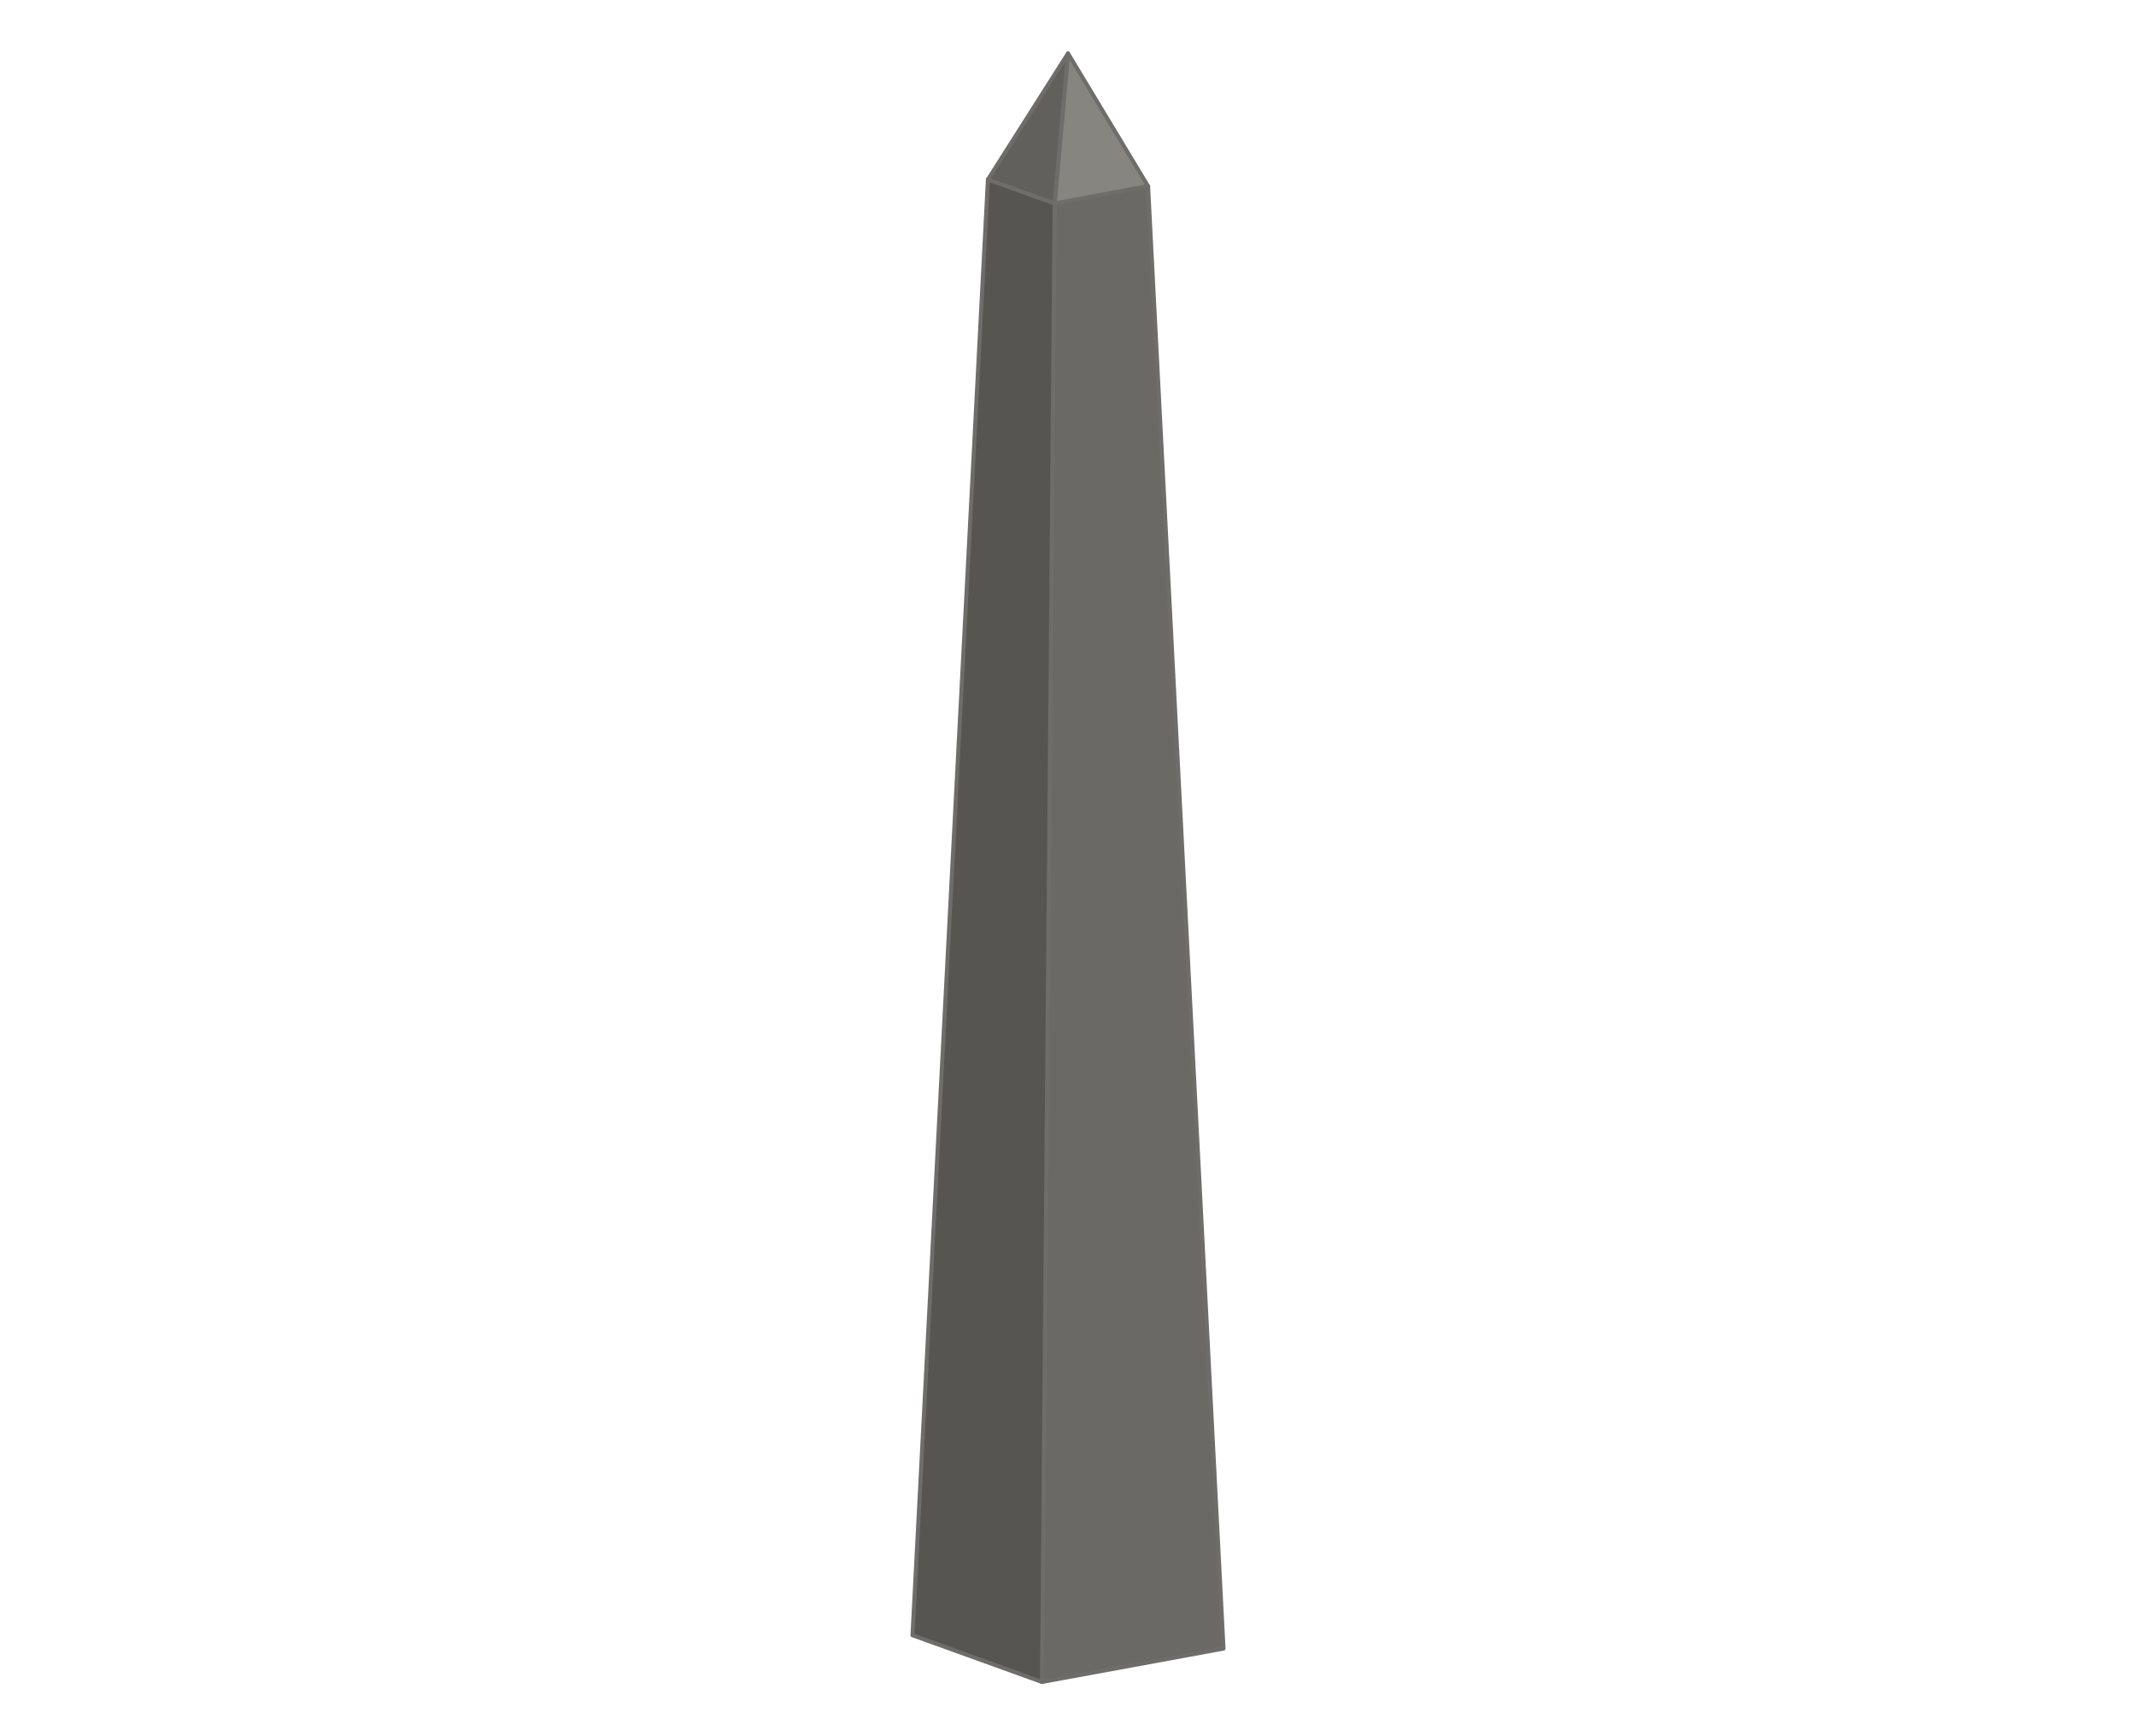
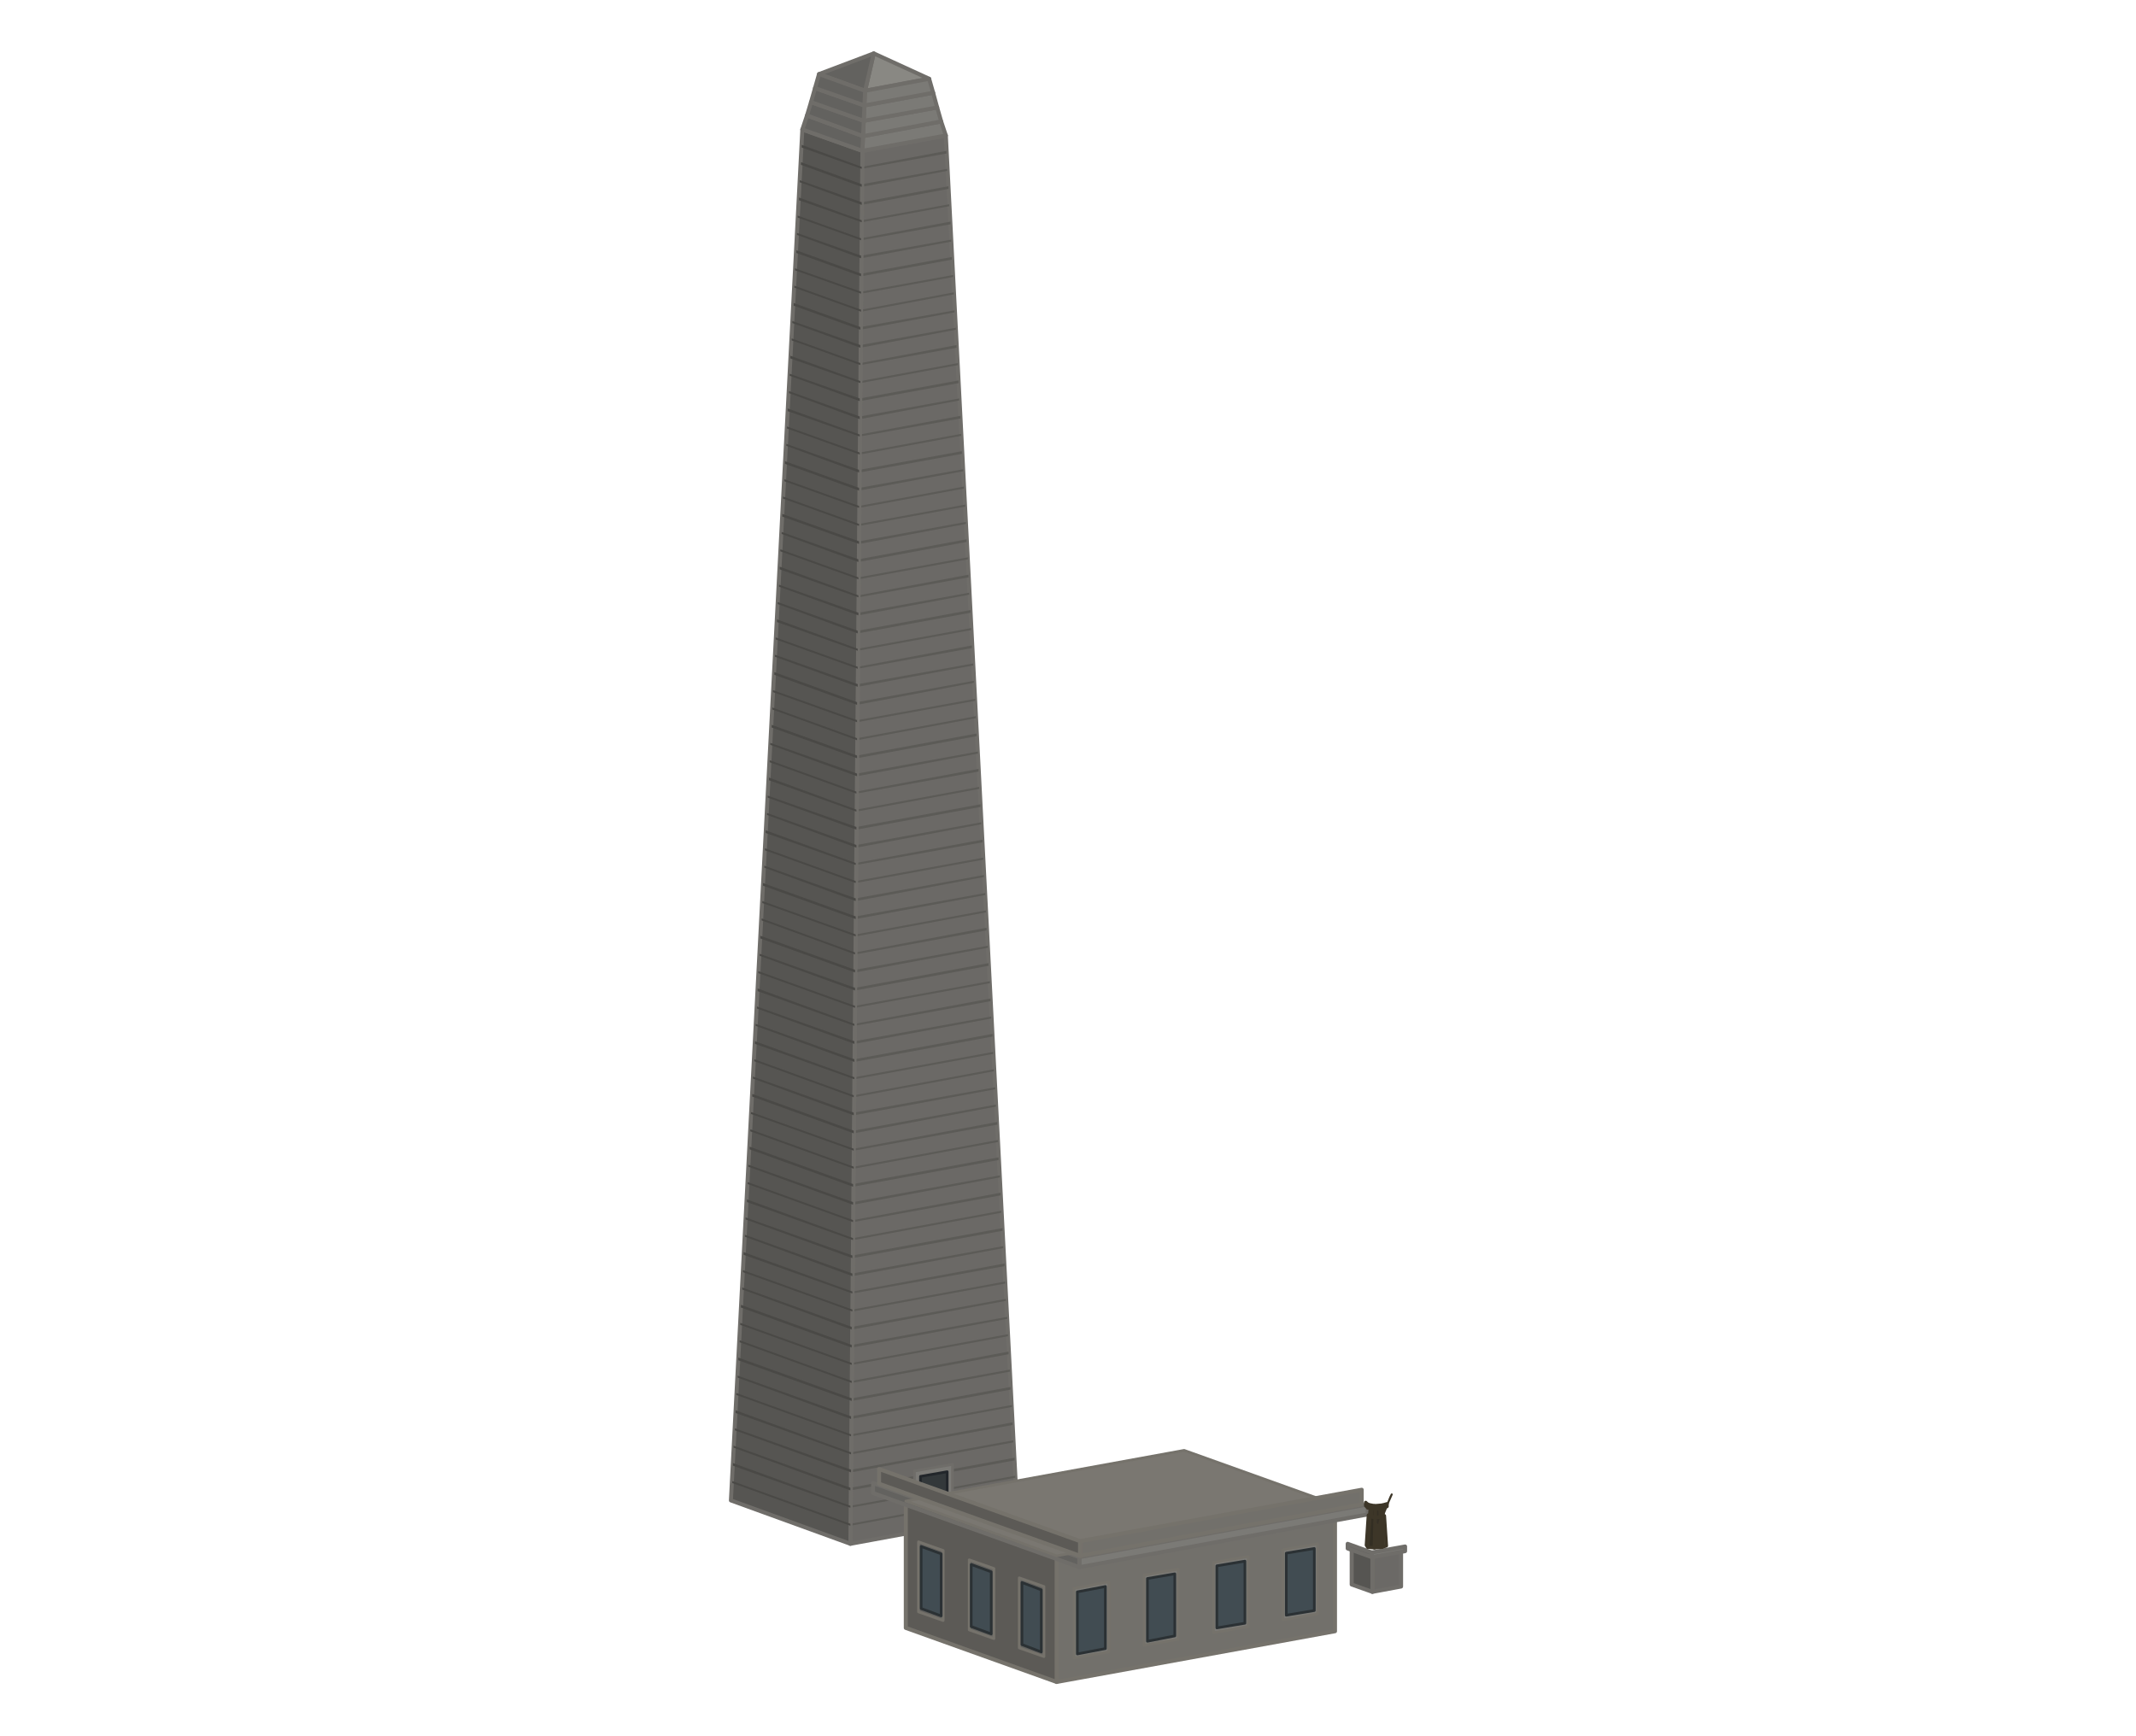
<svg xmlns="http://www.w3.org/2000/svg" viewBox="0 0 320 260" width="320" height="260" role="img">
-   <polygon points="172.0,27.9 158.0,30.5 160.0,8.0" fill="rgb(134,133,128)" stroke="#6f6d69" stroke-width="0.6" stroke-linejoin="round" />
-   <polygon points="158.0,30.5 148.0,26.9 160.0,8.0" fill="rgb(97,96,92)" stroke="#6f6d69" stroke-width="0.6" stroke-linejoin="round" />
-   <polygon points="183.3,247.0 156.1,252.0 158.0,30.5 172.0,27.9" fill="rgb(107,105,102)" stroke="#6f6d69" stroke-width="0.6" stroke-linejoin="round" />
-   <polygon points="156.1,252.0 136.7,245.0 148.0,26.9 158.0,30.5" fill="rgb(86,85,82)" stroke="#6f6d69" stroke-width="0.6" stroke-linejoin="round" />
+   <polygon points="139.2,11.8 129.6,13.6 130.9,8.0" fill="rgb(137,136,131)" stroke="#6f6d69" stroke-width="0.6" stroke-linejoin="round" />
+   <polygon points="129.6,13.6 122.7,11.1 130.9,8.0" fill="rgb(99,98,95)" stroke="#6f6d69" stroke-width="0.6" stroke-linejoin="round" />
+   <polygon points="152.4,226.7 127.4,231.3 129.2,22.6 141.7,20.3" fill="rgb(107,105,102)" stroke="#6f6d69" stroke-width="0.6" stroke-linejoin="round" />
+   <polygon points="152.2,224.0 127.4,228.6 127.4,228.3 152.2,223.7" fill="rgb(92,91,87)" stroke-linejoin="round" />
+   <polygon points="152.1,221.4 127.4,225.9 127.4,225.6 152.1,221.1" fill="rgb(92,91,87)" stroke-linejoin="round" />
+   <polygon points="152.0,218.8 127.4,223.3 127.4,222.9 152.0,218.4" fill="rgb(92,91,87)" stroke-linejoin="round" />
+   <polygon points="151.8,216.1 127.5,220.6 127.5,220.2 151.8,215.8" fill="rgb(92,91,87)" stroke-linejoin="round" />
+   <polygon points="151.7,213.5 127.5,217.9 127.5,217.6 151.7,213.1" fill="rgb(92,91,87)" stroke-linejoin="round" />
+   <polygon points="151.6,210.8 127.5,215.2 127.5,214.9 151.6,210.5" fill="rgb(92,91,87)" stroke-linejoin="round" />
+   <polygon points="151.4,208.2 127.5,212.6 127.5,212.2 151.4,207.8" fill="rgb(92,91,87)" stroke-linejoin="round" />
+   <polygon points="151.3,205.5 127.6,209.9 127.6,209.5 151.3,205.2" fill="rgb(92,91,87)" stroke-linejoin="round" />
+   <polygon points="151.1,202.9 127.6,207.2 127.6,206.9 151.1,202.5" fill="rgb(92,91,87)" stroke-linejoin="round" />
+   <polygon points="151.0,200.2 127.6,204.5 127.6,204.2 151.0,199.9" fill="rgb(92,91,87)" stroke-linejoin="round" />
+   <polygon points="150.9,197.6 127.6,201.9 127.6,201.5 150.9,197.3" fill="rgb(92,91,87)" stroke-linejoin="round" />
+   <polygon points="150.7,194.9 127.6,199.2 127.6,198.8 150.7,194.6" fill="rgb(92,91,87)" stroke-linejoin="round" />
+   <polygon points="150.6,192.3 127.7,196.5 127.7,196.2 150.6,192.0" fill="rgb(92,91,87)" stroke-linejoin="round" />
+   <polygon points="150.5,189.7 127.7,193.8 127.7,193.5 150.5,189.3" fill="rgb(92,91,87)" stroke-linejoin="round" />
+   <polygon points="150.3,187.0 127.7,191.2 127.7,190.8 150.3,186.7" fill="rgb(92,91,87)" stroke-linejoin="round" />
+   <polygon points="150.2,184.4 127.7,188.5 127.7,188.1 150.2,184.0" fill="rgb(92,91,87)" stroke-linejoin="round" />
+   <polygon points="150.0,181.7 127.8,185.8 127.8,185.5 150.0,181.4" fill="rgb(92,91,87)" stroke-linejoin="round" />
+   <polygon points="149.9,179.1 127.8,183.1 127.8,182.8 149.9,178.7" fill="rgb(92,91,87)" stroke-linejoin="round" />
+   <polygon points="149.8,176.4 127.8,180.5 127.8,180.1 149.8,176.1" fill="rgb(92,91,87)" stroke-linejoin="round" />
+   <polygon points="149.6,173.8 127.8,177.8 127.8,177.4 149.6,173.4" fill="rgb(92,91,87)" stroke-linejoin="round" />
+   <polygon points="149.5,171.1 127.9,175.1 127.9,174.8 149.5,170.8" fill="rgb(92,91,87)" stroke-linejoin="round" />
+   <polygon points="149.4,168.5 127.9,172.4 127.9,172.1 149.4,168.1" fill="rgb(92,91,87)" stroke-linejoin="round" />
+   <polygon points="149.2,165.8 127.9,169.8 127.9,169.4 149.2,165.5" fill="rgb(92,91,87)" stroke-linejoin="round" />
+   <polygon points="149.1,163.2 127.9,167.1 127.9,166.7 149.1,162.9" fill="rgb(92,91,87)" stroke-linejoin="round" />
+   <polygon points="148.9,160.5 127.9,164.4 127.9,164.1 148.9,160.2" fill="rgb(92,91,87)" stroke-linejoin="round" />
+   <polygon points="148.8,157.9 128.0,161.7 128.0,161.4 148.8,157.6" fill="rgb(92,91,87)" stroke-linejoin="round" />
+   <polygon points="148.7,155.3 128.0,159.1 128.0,158.7 148.7,154.9" fill="rgb(92,91,87)" stroke-linejoin="round" />
+   <polygon points="148.5,152.6 128.0,156.4 128.0,156.0 148.5,152.3" fill="rgb(92,91,87)" stroke-linejoin="round" />
+   <polygon points="148.4,150.0 128.0,153.7 128.0,153.4 148.4,149.6" fill="rgb(92,91,87)" stroke-linejoin="round" />
+   <polygon points="148.3,147.3 128.1,151.0 128.1,150.7 148.3,147.0" fill="rgb(92,91,87)" stroke-linejoin="round" />
+   <polygon points="148.1,144.7 128.1,148.4 128.1,148.0 148.1,144.3" fill="rgb(92,91,87)" stroke-linejoin="round" />
+   <polygon points="148.0,142.0 128.1,145.7 128.1,145.3 148.0,141.7" fill="rgb(92,91,87)" stroke-linejoin="round" />
+   <polygon points="147.8,139.4 128.1,143.0 128.1,142.7 147.8,139.0" fill="rgb(92,91,87)" stroke-linejoin="round" />
+   <polygon points="147.7,136.7 128.2,140.3 128.2,140.0 147.7,136.4" fill="rgb(92,91,87)" stroke-linejoin="round" />
+   <polygon points="147.6,134.1 128.2,137.7 128.2,137.3 147.6,133.8" fill="rgb(92,91,87)" stroke-linejoin="round" />
+   <polygon points="147.4,131.4 128.2,135.0 128.2,134.6 147.4,131.1" fill="rgb(92,91,87)" stroke-linejoin="round" />
+   <polygon points="147.3,128.8 128.2,132.3 128.2,132.0 147.3,128.5" fill="rgb(92,91,87)" stroke-linejoin="round" />
+   <polygon points="147.2,126.2 128.2,129.6 128.2,129.3 147.2,125.8" fill="rgb(92,91,87)" stroke-linejoin="round" />
+   <polygon points="147.0,123.5 128.3,127.0 128.3,126.6 147.0,123.2" fill="rgb(92,91,87)" stroke-linejoin="round" />
+   <polygon points="146.9,120.9 128.3,124.3 128.3,123.9 146.9,120.5" fill="rgb(92,91,87)" stroke-linejoin="round" />
+   <polygon points="146.7,118.2 128.3,121.6 128.3,121.3 146.7,117.9" fill="rgb(92,91,87)" stroke-linejoin="round" />
+   <polygon points="146.6,115.6 128.3,118.9 128.3,118.6 146.6,115.2" fill="rgb(92,91,87)" stroke-linejoin="round" />
+   <polygon points="146.5,112.9 128.4,116.3 128.4,115.9 146.5,112.6" fill="rgb(92,91,87)" stroke-linejoin="round" />
+   <polygon points="146.3,110.3 128.4,113.6 128.4,113.2 146.3,109.9" fill="rgb(92,91,87)" stroke-linejoin="round" />
+   <polygon points="146.2,107.6 128.4,110.9 128.4,110.6 146.2,107.3" fill="rgb(92,91,87)" stroke-linejoin="round" />
+   <polygon points="146.1,105.0 128.4,108.2 128.4,107.9 146.1,104.7" fill="rgb(92,91,87)" stroke-linejoin="round" />
+   <polygon points="145.9,102.3 128.4,105.6 128.4,105.2 145.9,102.0" fill="rgb(92,91,87)" stroke-linejoin="round" />
+   <polygon points="145.8,99.7 128.5,102.9 128.5,102.5 145.8,99.4" fill="rgb(92,91,87)" stroke-linejoin="round" />
+   <polygon points="145.6,97.1 128.5,100.2 128.5,99.9 145.6,96.7" fill="rgb(92,91,87)" stroke-linejoin="round" />
+   <polygon points="145.5,94.4 128.5,97.5 128.5,97.2 145.5,94.1" fill="rgb(92,91,87)" stroke-linejoin="round" />
+   <polygon points="145.4,91.8 128.5,94.9 128.5,94.5 145.4,91.4" fill="rgb(92,91,87)" stroke-linejoin="round" />
+   <polygon points="145.2,89.1 128.6,92.2 128.6,91.8 145.2,88.8" fill="rgb(92,91,87)" stroke-linejoin="round" />
+   <polygon points="145.1,86.5 128.6,89.5 128.6,89.2 145.1,86.1" fill="rgb(92,91,87)" stroke-linejoin="round" />
+   <polygon points="145.0,83.8 128.6,86.8 128.6,86.5 145.0,83.5" fill="rgb(92,91,87)" stroke-linejoin="round" />
+   <polygon points="144.8,81.2 128.6,84.2 128.6,83.8 144.8,80.8" fill="rgb(92,91,87)" stroke-linejoin="round" />
+   <polygon points="144.7,78.5 128.7,81.5 128.7,81.1 144.7,78.2" fill="rgb(92,91,87)" stroke-linejoin="round" />
+   <polygon points="144.6,75.9 128.7,78.8 128.7,78.5 144.6,75.6" fill="rgb(92,91,87)" stroke-linejoin="round" />
+   <polygon points="144.4,73.2 128.7,76.1 128.7,75.8 144.4,72.9" fill="rgb(92,91,87)" stroke-linejoin="round" />
+   <polygon points="144.3,70.6 128.7,73.5 128.7,73.1 144.3,70.3" fill="rgb(92,91,87)" stroke-linejoin="round" />
+   <polygon points="144.1,68.0 128.7,70.8 128.7,70.4 144.1,67.6" fill="rgb(92,91,87)" stroke-linejoin="round" />
+   <polygon points="144.0,65.3 128.8,68.1 128.8,67.8 144.0,65.0" fill="rgb(92,91,87)" stroke-linejoin="round" />
+   <polygon points="143.9,62.7 128.8,65.4 128.8,65.1 143.9,62.3" fill="rgb(92,91,87)" stroke-linejoin="round" />
+   <polygon points="143.7,60.0 128.8,62.8 128.8,62.4 143.7,59.7" fill="rgb(92,91,87)" stroke-linejoin="round" />
+   <polygon points="143.6,57.4 128.8,60.1 128.8,59.7 143.6,57.0" fill="rgb(92,91,87)" stroke-linejoin="round" />
+   <polygon points="143.5,54.7 128.9,57.4 128.9,57.1 143.5,54.4" fill="rgb(92,91,87)" stroke-linejoin="round" />
+   <polygon points="143.3,52.1 128.9,54.7 128.9,54.4 143.3,51.7" fill="rgb(92,91,87)" stroke-linejoin="round" />
+   <polygon points="143.2,49.4 128.9,52.1 128.9,51.7 143.2,49.1" fill="rgb(92,91,87)" stroke-linejoin="round" />
+   <polygon points="143.0,46.8 128.9,49.4 128.9,49.0 143.0,46.5" fill="rgb(92,91,87)" stroke-linejoin="round" />
+   <polygon points="142.9,44.1 129.0,46.7 129.0,46.4 142.9,43.8" fill="rgb(92,91,87)" stroke-linejoin="round" />
+   <polygon points="142.8,41.5 129.0,44.0 129.0,43.7 142.8,41.2" fill="rgb(92,91,87)" stroke-linejoin="round" />
+   <polygon points="142.6,38.9 129.0,41.4 129.0,41.0 142.6,38.5" fill="rgb(92,91,87)" stroke-linejoin="round" />
+   <polygon points="142.5,36.2 129.0,38.7 129.0,38.3 142.5,35.9" fill="rgb(92,91,87)" stroke-linejoin="round" />
+   <polygon points="142.4,33.6 129.0,36.0 129.0,35.7 142.4,33.2" fill="rgb(92,91,87)" stroke-linejoin="round" />
+   <polygon points="142.2,30.9 129.1,33.3 129.1,33.0 142.2,30.6" fill="rgb(92,91,87)" stroke-linejoin="round" />
+   <polygon points="142.1,28.3 129.1,30.7 129.1,30.3 142.1,27.9" fill="rgb(92,91,87)" stroke-linejoin="round" />
+   <polygon points="141.9,25.6 129.1,28.0 129.1,27.6 141.9,25.3" fill="rgb(92,91,87)" stroke-linejoin="round" />
+   <polygon points="141.8,23.0 129.1,25.3 129.1,25.0 141.8,22.6" fill="rgb(92,91,87)" stroke-linejoin="round" />
+   <polygon points="137.0,229.5 142.7,228.5 142.7,219.4 137.0,220.4" fill="rgb(123,122,118)" stroke="#6f6d69" stroke-width="0.4" stroke-linejoin="round" />
+   <polygon points="137.9,229.3 141.9,228.6 141.9,220.5 137.9,221.2" fill="#33383a" stroke="#22262a" stroke-width="0.4" stroke-linejoin="round" />
+   <polygon points="127.4,231.3 109.5,224.8 120.2,19.4 129.2,22.6" fill="rgb(86,85,82)" stroke="#6f6d69" stroke-width="0.6" stroke-linejoin="round" />
+   <polygon points="127.4,228.6 109.7,222.2 109.7,221.9 127.4,228.3" fill="rgb(74,73,70)" stroke-linejoin="round" />
+   <polygon points="127.4,225.9 109.8,219.6 109.8,219.2 127.4,225.6" fill="rgb(74,73,70)" stroke-linejoin="round" />
+   <polygon points="127.4,223.3 109.9,216.9 109.9,216.6 127.4,222.9" fill="rgb(74,73,70)" stroke-linejoin="round" />
+   <polygon points="127.5,220.6 110.1,214.3 110.1,214.0 127.5,220.2" fill="rgb(74,73,70)" stroke-linejoin="round" />
+   <polygon points="127.5,217.9 110.2,211.7 110.2,211.3 127.5,217.6" fill="rgb(74,73,70)" stroke-linejoin="round" />
+   <polygon points="127.5,215.2 110.3,209.0 110.3,208.7 127.5,214.9" fill="rgb(74,73,70)" stroke-linejoin="round" />
+   <polygon points="127.5,212.6 110.5,206.4 110.5,206.1 127.5,212.2" fill="rgb(74,73,70)" stroke-linejoin="round" />
+   <polygon points="127.6,209.9 110.6,203.8 110.6,203.4 127.6,209.5" fill="rgb(74,73,70)" stroke-linejoin="round" />
+   <polygon points="127.6,207.2 110.8,201.1 110.8,200.8 127.6,206.9" fill="rgb(74,73,70)" stroke-linejoin="round" />
+   <polygon points="127.6,204.5 110.9,198.5 110.9,198.2 127.6,204.2" fill="rgb(74,73,70)" stroke-linejoin="round" />
+   <polygon points="127.6,201.9 111.0,195.9 111.0,195.5 127.6,201.5" fill="rgb(74,73,70)" stroke-linejoin="round" />
+   <polygon points="127.6,199.2 111.2,193.2 111.2,192.9 127.6,198.8" fill="rgb(74,73,70)" stroke-linejoin="round" />
+   <polygon points="127.7,196.5 111.3,190.6 111.3,190.3 127.7,196.2" fill="rgb(74,73,70)" stroke-linejoin="round" />
+   <polygon points="127.7,193.8 111.4,188.0 111.4,187.6 127.7,193.5" fill="rgb(74,73,70)" stroke-linejoin="round" />
+   <polygon points="127.7,191.2 111.6,185.3 111.6,185.0 127.7,190.8" fill="rgb(74,73,70)" stroke-linejoin="round" />
+   <polygon points="127.7,188.5 111.7,182.7 111.7,182.4 127.7,188.1" fill="rgb(74,73,70)" stroke-linejoin="round" />
+   <polygon points="127.8,185.8 111.9,180.1 111.9,179.7 127.8,185.5" fill="rgb(74,73,70)" stroke-linejoin="round" />
+   <polygon points="127.8,183.1 112.0,177.4 112.0,177.1 127.8,182.8" fill="rgb(74,73,70)" stroke-linejoin="round" />
+   <polygon points="127.8,180.5 112.1,174.8 112.1,174.5 127.8,180.1" fill="rgb(74,73,70)" stroke-linejoin="round" />
+   <polygon points="127.8,177.8 112.3,172.2 112.3,171.8 127.8,177.4" fill="rgb(74,73,70)" stroke-linejoin="round" />
+   <polygon points="127.9,175.1 112.4,169.5 112.4,169.2 127.9,174.8" fill="rgb(74,73,70)" stroke-linejoin="round" />
+   <polygon points="127.9,172.4 112.5,166.9 112.5,166.6 127.9,172.1" fill="rgb(74,73,70)" stroke-linejoin="round" />
+   <polygon points="127.9,169.8 112.7,164.3 112.7,163.9 127.9,169.4" fill="rgb(74,73,70)" stroke-linejoin="round" />
+   <polygon points="127.9,167.1 112.8,161.6 112.8,161.3 127.9,166.7" fill="rgb(74,73,70)" stroke-linejoin="round" />
+   <polygon points="127.9,164.4 113.0,159.0 113.0,158.7 127.9,164.1" fill="rgb(74,73,70)" stroke-linejoin="round" />
+   <polygon points="128.0,161.7 113.1,156.4 113.1,156.0 128.0,161.4" fill="rgb(74,73,70)" stroke-linejoin="round" />
+   <polygon points="128.0,159.1 113.2,153.7 113.2,153.4 128.0,158.7" fill="rgb(74,73,70)" stroke-linejoin="round" />
+   <polygon points="128.0,156.4 113.4,151.1 113.4,150.8 128.0,156.0" fill="rgb(74,73,70)" stroke-linejoin="round" />
+   <polygon points="128.0,153.7 113.5,148.5 113.5,148.1 128.0,153.4" fill="rgb(74,73,70)" stroke-linejoin="round" />
+   <polygon points="128.1,151.0 113.6,145.8 113.6,145.5 128.1,150.7" fill="rgb(74,73,70)" stroke-linejoin="round" />
+   <polygon points="128.1,148.4 113.8,143.2 113.8,142.9 128.1,148.0" fill="rgb(74,73,70)" stroke-linejoin="round" />
+   <polygon points="128.1,145.7 113.9,140.6 113.9,140.2 128.1,145.3" fill="rgb(74,73,70)" stroke-linejoin="round" />
+   <polygon points="128.1,143.0 114.1,137.9 114.1,137.6 128.1,142.7" fill="rgb(74,73,70)" stroke-linejoin="round" />
+   <polygon points="128.2,140.3 114.2,135.3 114.2,135.0 128.2,140.0" fill="rgb(74,73,70)" stroke-linejoin="round" />
+   <polygon points="128.2,137.7 114.3,132.7 114.3,132.3 128.2,137.3" fill="rgb(74,73,70)" stroke-linejoin="round" />
+   <polygon points="128.2,135.0 114.5,130.0 114.5,129.7 128.2,134.6" fill="rgb(74,73,70)" stroke-linejoin="round" />
+   <polygon points="128.2,132.3 114.6,127.4 114.6,127.1 128.2,132.0" fill="rgb(74,73,70)" stroke-linejoin="round" />
+   <polygon points="128.2,129.6 114.7,124.8 114.7,124.4 128.2,129.3" fill="rgb(74,73,70)" stroke-linejoin="round" />
+   <polygon points="128.3,127.0 114.9,122.1 114.9,121.8 128.3,126.6" fill="rgb(74,73,70)" stroke-linejoin="round" />
+   <polygon points="128.3,124.3 115.0,119.5 115.0,119.2 128.3,123.9" fill="rgb(74,73,70)" stroke-linejoin="round" />
+   <polygon points="128.3,121.6 115.2,116.9 115.2,116.5 128.3,121.3" fill="rgb(74,73,70)" stroke-linejoin="round" />
+   <polygon points="128.3,118.9 115.3,114.2 115.3,113.9 128.3,118.6" fill="rgb(74,73,70)" stroke-linejoin="round" />
+   <polygon points="128.4,116.3 115.4,111.6 115.4,111.3 128.4,115.9" fill="rgb(74,73,70)" stroke-linejoin="round" />
+   <polygon points="128.4,113.6 115.6,109.0 115.6,108.6 128.4,113.2" fill="rgb(74,73,70)" stroke-linejoin="round" />
+   <polygon points="128.4,110.9 115.7,106.3 115.7,106.0 128.4,110.6" fill="rgb(74,73,70)" stroke-linejoin="round" />
+   <polygon points="128.4,108.2 115.8,103.7 115.8,103.4 128.4,107.9" fill="rgb(74,73,70)" stroke-linejoin="round" />
+   <polygon points="128.4,105.6 116.0,101.1 116.0,100.7 128.4,105.2" fill="rgb(74,73,70)" stroke-linejoin="round" />
+   <polygon points="128.5,102.9 116.1,98.4 116.1,98.1 128.5,102.5" fill="rgb(74,73,70)" stroke-linejoin="round" />
+   <polygon points="128.5,100.2 116.2,95.8 116.2,95.5 128.5,99.9" fill="rgb(74,73,70)" stroke-linejoin="round" />
+   <polygon points="128.5,97.5 116.4,93.2 116.4,92.8 128.5,97.2" fill="rgb(74,73,70)" stroke-linejoin="round" />
+   <polygon points="128.5,94.9 116.5,90.5 116.5,90.2 128.5,94.5" fill="rgb(74,73,70)" stroke-linejoin="round" />
+   <polygon points="128.6,92.2 116.7,87.9 116.7,87.6 128.6,91.8" fill="rgb(74,73,70)" stroke-linejoin="round" />
+   <polygon points="128.6,89.5 116.8,85.3 116.8,84.9 128.6,89.2" fill="rgb(74,73,70)" stroke-linejoin="round" />
+   <polygon points="128.6,86.8 116.9,82.6 116.9,82.3 128.6,86.5" fill="rgb(74,73,70)" stroke-linejoin="round" />
+   <polygon points="128.6,84.2 117.1,80.0 117.1,79.7 128.6,83.8" fill="rgb(74,73,70)" stroke-linejoin="round" />
+   <polygon points="128.7,81.5 117.2,77.4 117.2,77.0 128.7,81.1" fill="rgb(74,73,70)" stroke-linejoin="round" />
+   <polygon points="128.7,78.8 117.3,74.7 117.3,74.4 128.7,78.5" fill="rgb(74,73,70)" stroke-linejoin="round" />
+   <polygon points="128.7,76.1 117.5,72.1 117.5,71.8 128.7,75.8" fill="rgb(74,73,70)" stroke-linejoin="round" />
+   <polygon points="128.7,73.5 117.6,69.5 117.6,69.1 128.7,73.1" fill="rgb(74,73,70)" stroke-linejoin="round" />
+   <polygon points="128.7,70.8 117.8,66.8 117.8,66.5 128.7,70.4" fill="rgb(74,73,70)" stroke-linejoin="round" />
+   <polygon points="128.8,68.1 117.9,64.2 117.9,63.9 128.8,67.8" fill="rgb(74,73,70)" stroke-linejoin="round" />
+   <polygon points="128.8,65.4 118.0,61.6 118.0,61.2 128.8,65.1" fill="rgb(74,73,70)" stroke-linejoin="round" />
+   <polygon points="128.8,62.8 118.2,58.9 118.2,58.6 128.8,62.4" fill="rgb(74,73,70)" stroke-linejoin="round" />
+   <polygon points="128.8,60.1 118.3,56.3 118.3,56.0 128.8,59.7" fill="rgb(74,73,70)" stroke-linejoin="round" />
+   <polygon points="128.9,57.4 118.4,53.7 118.4,53.3 128.9,57.1" fill="rgb(74,73,70)" stroke-linejoin="round" />
+   <polygon points="128.9,54.7 118.6,51.0 118.6,50.7 128.9,54.4" fill="rgb(74,73,70)" stroke-linejoin="round" />
+   <polygon points="128.9,52.1 118.7,48.4 118.7,48.1 128.9,51.7" fill="rgb(74,73,70)" stroke-linejoin="round" />
+   <polygon points="128.9,49.4 118.9,45.8 118.9,45.4 128.9,49.0" fill="rgb(74,73,70)" stroke-linejoin="round" />
+   <polygon points="129.0,46.7 119.0,43.1 119.0,42.8 129.0,46.4" fill="rgb(74,73,70)" stroke-linejoin="round" />
+   <polygon points="129.0,44.0 119.1,40.5 119.1,40.2 129.0,43.7" fill="rgb(74,73,70)" stroke-linejoin="round" />
+   <polygon points="129.0,41.4 119.3,37.9 119.3,37.5 129.0,41.0" fill="rgb(74,73,70)" stroke-linejoin="round" />
+   <polygon points="129.0,38.7 119.4,35.2 119.4,34.9 129.0,38.3" fill="rgb(74,73,70)" stroke-linejoin="round" />
+   <polygon points="129.0,36.0 119.5,32.6 119.5,32.3 129.0,35.7" fill="rgb(74,73,70)" stroke-linejoin="round" />
+   <polygon points="129.1,33.3 119.7,30.0 119.7,29.6 129.1,33.0" fill="rgb(74,73,70)" stroke-linejoin="round" />
+   <polygon points="129.1,30.7 119.8,27.3 119.8,27.0 129.1,30.3" fill="rgb(74,73,70)" stroke-linejoin="round" />
+   <polygon points="129.1,28.0 120.0,24.7 120.0,24.3 129.1,27.6" fill="rgb(74,73,70)" stroke-linejoin="round" />
+   <polygon points="129.1,25.3 120.1,22.1 120.1,21.7 129.1,25.0" fill="rgb(74,73,70)" stroke-linejoin="round" />
+   <polygon points="141.7,20.3 129.2,22.6 129.3,20.4 141.0,18.2" fill="rgb(123,122,118)" stroke="#6f6d69" stroke-width="0.6" stroke-linejoin="round" />
+   <polygon points="129.2,22.6 120.2,19.4 120.9,17.3 129.3,20.4" fill="rgb(99,98,95)" stroke="#6f6d69" stroke-width="0.6" stroke-linejoin="round" />
+   <polygon points="141.0,18.2 129.3,20.4 129.4,18.1 140.4,16.1" fill="rgb(123,122,118)" stroke="#6f6d69" stroke-width="0.6" stroke-linejoin="round" />
+   <polygon points="129.3,20.4 120.9,17.3 121.5,15.3 129.4,18.1" fill="rgb(99,98,95)" stroke="#6f6d69" stroke-width="0.6" stroke-linejoin="round" />
+   <polygon points="140.4,16.1 129.4,18.1 129.5,15.8 139.8,13.9" fill="rgb(123,122,118)" stroke="#6f6d69" stroke-width="0.6" stroke-linejoin="round" />
+   <polygon points="129.4,18.1 121.5,15.3 122.1,13.2 129.5,15.8" fill="rgb(99,98,95)" stroke="#6f6d69" stroke-width="0.6" stroke-linejoin="round" />
+   <polygon points="139.8,13.9 129.5,15.8 129.6,13.6 139.2,11.8" fill="rgb(123,122,118)" stroke="#6f6d69" stroke-width="0.6" stroke-linejoin="round" />
+   <polygon points="129.5,15.8 122.1,13.2 122.7,11.1 129.6,13.6" fill="rgb(99,98,95)" stroke="#6f6d69" stroke-width="0.6" stroke-linejoin="round" />
+   <polygon points="200.0,244.4 158.3,252.0 158.3,233.2 200.0,225.5" fill="rgb(114,112,107)" stroke="#75726b" stroke-width="0.6" stroke-linejoin="round" />
+   <polygon points="160.9,248.4 166.1,247.5 166.1,237.0 160.9,238.0" fill="rgb(123,122,118)" stroke="#75726b" stroke-width="0.4" stroke-linejoin="round" />
+   <polygon points="171.4,246.5 176.5,245.6 176.5,235.1 171.4,236.0" fill="rgb(123,122,118)" stroke="#75726b" stroke-width="0.4" stroke-linejoin="round" />
+   <polygon points="181.8,244.6 187.0,243.7 187.0,233.2 181.8,234.1" fill="rgb(123,122,118)" stroke="#75726b" stroke-width="0.4" stroke-linejoin="round" />
+   <polygon points="192.2,242.7 197.4,241.8 197.4,231.3 192.2,232.2" fill="rgb(123,122,118)" stroke="#75726b" stroke-width="0.4" stroke-linejoin="round" />
+   <polygon points="161.4,247.8 165.6,247.0 165.6,237.7 161.4,238.5" fill="#414c52" stroke="#2b3134" stroke-width="0.4" stroke-linejoin="round" />
+   <polygon points="171.9,245.9 176.0,245.1 176.0,235.8 171.9,236.5" fill="#414c52" stroke="#2b3134" stroke-width="0.4" stroke-linejoin="round" />
+   <polygon points="182.3,243.9 186.5,243.2 186.5,233.9 182.3,234.6" fill="#414c52" stroke="#2b3134" stroke-width="0.4" stroke-linejoin="round" />
+   <polygon points="192.7,242.0 196.9,241.3 196.9,232.0 192.7,232.7" fill="#414c52" stroke="#2b3134" stroke-width="0.4" stroke-linejoin="round" />
+   <polygon points="158.3,252.0 135.7,243.9 135.7,225.0 158.3,233.2" fill="rgb(92,90,86)" stroke="#75726b" stroke-width="0.6" stroke-linejoin="round" />
+   <polygon points="137.6,241.5 141.3,242.8 141.3,232.3 137.6,231.0" fill="rgb(99,98,95)" stroke="#75726b" stroke-width="0.4" stroke-linejoin="round" />
+   <polygon points="145.2,244.2 148.9,245.5 148.9,235.0 145.2,233.7" fill="rgb(99,98,95)" stroke="#75726b" stroke-width="0.4" stroke-linejoin="round" />
+   <polygon points="152.7,246.9 156.4,248.2 156.4,237.7 152.7,236.4" fill="rgb(99,98,95)" stroke="#75726b" stroke-width="0.4" stroke-linejoin="round" />
+   <polygon points="138.0,241.0 141.0,242.1 141.0,232.8 138.0,231.7" fill="#414c52" stroke="#2b3134" stroke-width="0.4" stroke-linejoin="round" />
+   <polygon points="145.5,243.7 148.5,244.8 148.5,235.5 145.5,234.4" fill="#414c52" stroke="#2b3134" stroke-width="0.4" stroke-linejoin="round" />
+   <polygon points="153.1,246.4 156.0,247.5 156.0,238.2 153.1,237.1" fill="#414c52" stroke="#2b3134" stroke-width="0.4" stroke-linejoin="round" />
+   <polygon points="204.9,226.9 161.7,234.8 161.7,233.3 204.9,225.4" fill="rgb(123,122,118)" stroke="#6f6d69" stroke-width="0.6" stroke-linejoin="round" />
+   <polygon points="161.7,234.8 130.8,223.7 130.8,222.2 161.7,233.3" fill="rgb(99,98,95)" stroke="#6f6d69" stroke-width="0.6" stroke-linejoin="round" />
+   <polygon points="135.7,224.9 177.4,217.3 200.0,225.4 158.3,233.1" fill="rgb(122,119,113)" stroke="#75726b" stroke-width="0.4" stroke-linejoin="round" />
+   <polygon points="204.0,225.4 161.8,233.1 161.8,230.9 204.0,223.2" fill="rgb(114,112,107)" stroke="#75726b" stroke-width="0.6" stroke-linejoin="round" />
+   <polygon points="161.8,233.1 131.7,222.3 131.7,220.1 161.8,230.9" fill="rgb(92,90,86)" stroke="#75726b" stroke-width="0.6" stroke-linejoin="round" />
+   <polygon points="209.9,237.7 205.6,238.5 205.6,233.2 209.9,232.4" fill="rgb(107,105,102)" stroke="#6f6d69" stroke-width="0.6" stroke-linejoin="round" />
+   <polygon points="205.6,238.5 202.5,237.4 202.5,232.1 205.6,233.2" fill="rgb(86,85,82)" stroke="#6f6d69" stroke-width="0.6" stroke-linejoin="round" />
+   <polygon points="210.5,232.4 205.5,233.3 205.5,232.6 210.5,231.7" fill="rgb(123,122,118)" stroke="#6f6d69" stroke-width="0.6" stroke-linejoin="round" />
+   <polygon points="205.5,233.3 201.9,232.0 201.9,231.3 205.5,232.6" fill="rgb(99,98,95)" stroke="#6f6d69" stroke-width="0.6" stroke-linejoin="round" />
+   <polygon points="207.7,231.6 207.1,231.8 206.9,227.3 207.4,227.1" fill="rgb(72,65,50)" stroke="#3d3628" stroke-width="0.5" stroke-linejoin="round" />
+   <polygon points="207.1,231.8 205.9,231.9 206.0,227.4 206.9,227.3" fill="rgb(53,47,37)" stroke="#3d3628" stroke-width="0.5" stroke-linejoin="round" />
+   <polygon points="205.9,231.9 204.9,231.8 205.2,227.2 206.0,227.4" fill="rgb(51,46,35)" stroke="#3d3628" stroke-width="0.5" stroke-linejoin="round" />
+   <polygon points="204.9,231.8 204.7,231.5 205.0,227.0 205.2,227.2" fill="rgb(51,46,35)" stroke="#3d3628" stroke-width="0.5" stroke-linejoin="round" />
+   <polygon points="207.1,231.3 206.9,231.4 206.9,228.5 207.1,228.4" fill="rgb(72,65,50)" stroke="#3d3628" stroke-width="0.5" stroke-linejoin="round" />
+   <polygon points="206.9,231.4 206.5,231.4 206.5,228.6 206.9,228.5" fill="rgb(53,47,37)" stroke="#3d3628" stroke-width="0.5" stroke-linejoin="round" />
+   <polygon points="206.5,231.4 206.1,231.4 206.1,228.5 206.5,228.6" fill="rgb(51,46,35)" stroke="#3d3628" stroke-width="0.5" stroke-linejoin="round" />
+   <polygon points="206.1,231.4 206.0,231.3 206.1,228.4 206.1,228.5" fill="rgb(51,46,35)" stroke="#3d3628" stroke-width="0.5" stroke-linejoin="round" />
+   <polygon points="207.2,227.1 206.8,227.3 206.7,225.9 207.1,225.7" fill="rgb(72,65,50)" stroke="#3d3628" stroke-width="0.5" stroke-linejoin="round" />
+   <polygon points="206.8,227.3 206.0,227.3 206.0,225.9 206.7,225.9" fill="rgb(53,47,37)" stroke="#3d3628" stroke-width="0.5" stroke-linejoin="round" />
+   <polygon points="206.0,227.3 205.4,227.2 205.4,225.8 206.0,225.9" fill="rgb(51,46,35)" stroke="#3d3628" stroke-width="0.5" stroke-linejoin="round" />
+   <polygon points="205.4,227.2 205.2,227.0 205.3,225.6 205.4,225.8" fill="rgb(51,46,35)" stroke="#3d3628" stroke-width="0.5" stroke-linejoin="round" />
+   <polygon points="207.8,225.7 207.1,226.0 207.1,225.5 207.8,225.3" fill="rgb(72,65,50)" stroke="#3d3628" stroke-width="0.5" stroke-linejoin="round" />
+   <polygon points="207.1,226.0 205.9,226.1 205.9,225.6 207.1,225.5" fill="rgb(53,47,37)" stroke="#3d3628" stroke-width="0.5" stroke-linejoin="round" />
+   <polygon points="205.9,226.1 204.9,225.9 204.9,225.4 205.9,225.6" fill="rgb(51,46,35)" stroke="#3d3628" stroke-width="0.5" stroke-linejoin="round" />
+   <polygon points="204.9,225.9 204.6,225.6 204.6,225.1 204.9,225.4" fill="rgb(51,46,35)" stroke="#3d3628" stroke-width="0.5" stroke-linejoin="round" />
+   <polygon points="206.6,228.5 208.3,224.3 208.5,223.9 206.7,228.0" fill="rgb(66,59,45)" stroke="#3d3628" stroke-width="0.3" stroke-linejoin="round" />
</svg>
